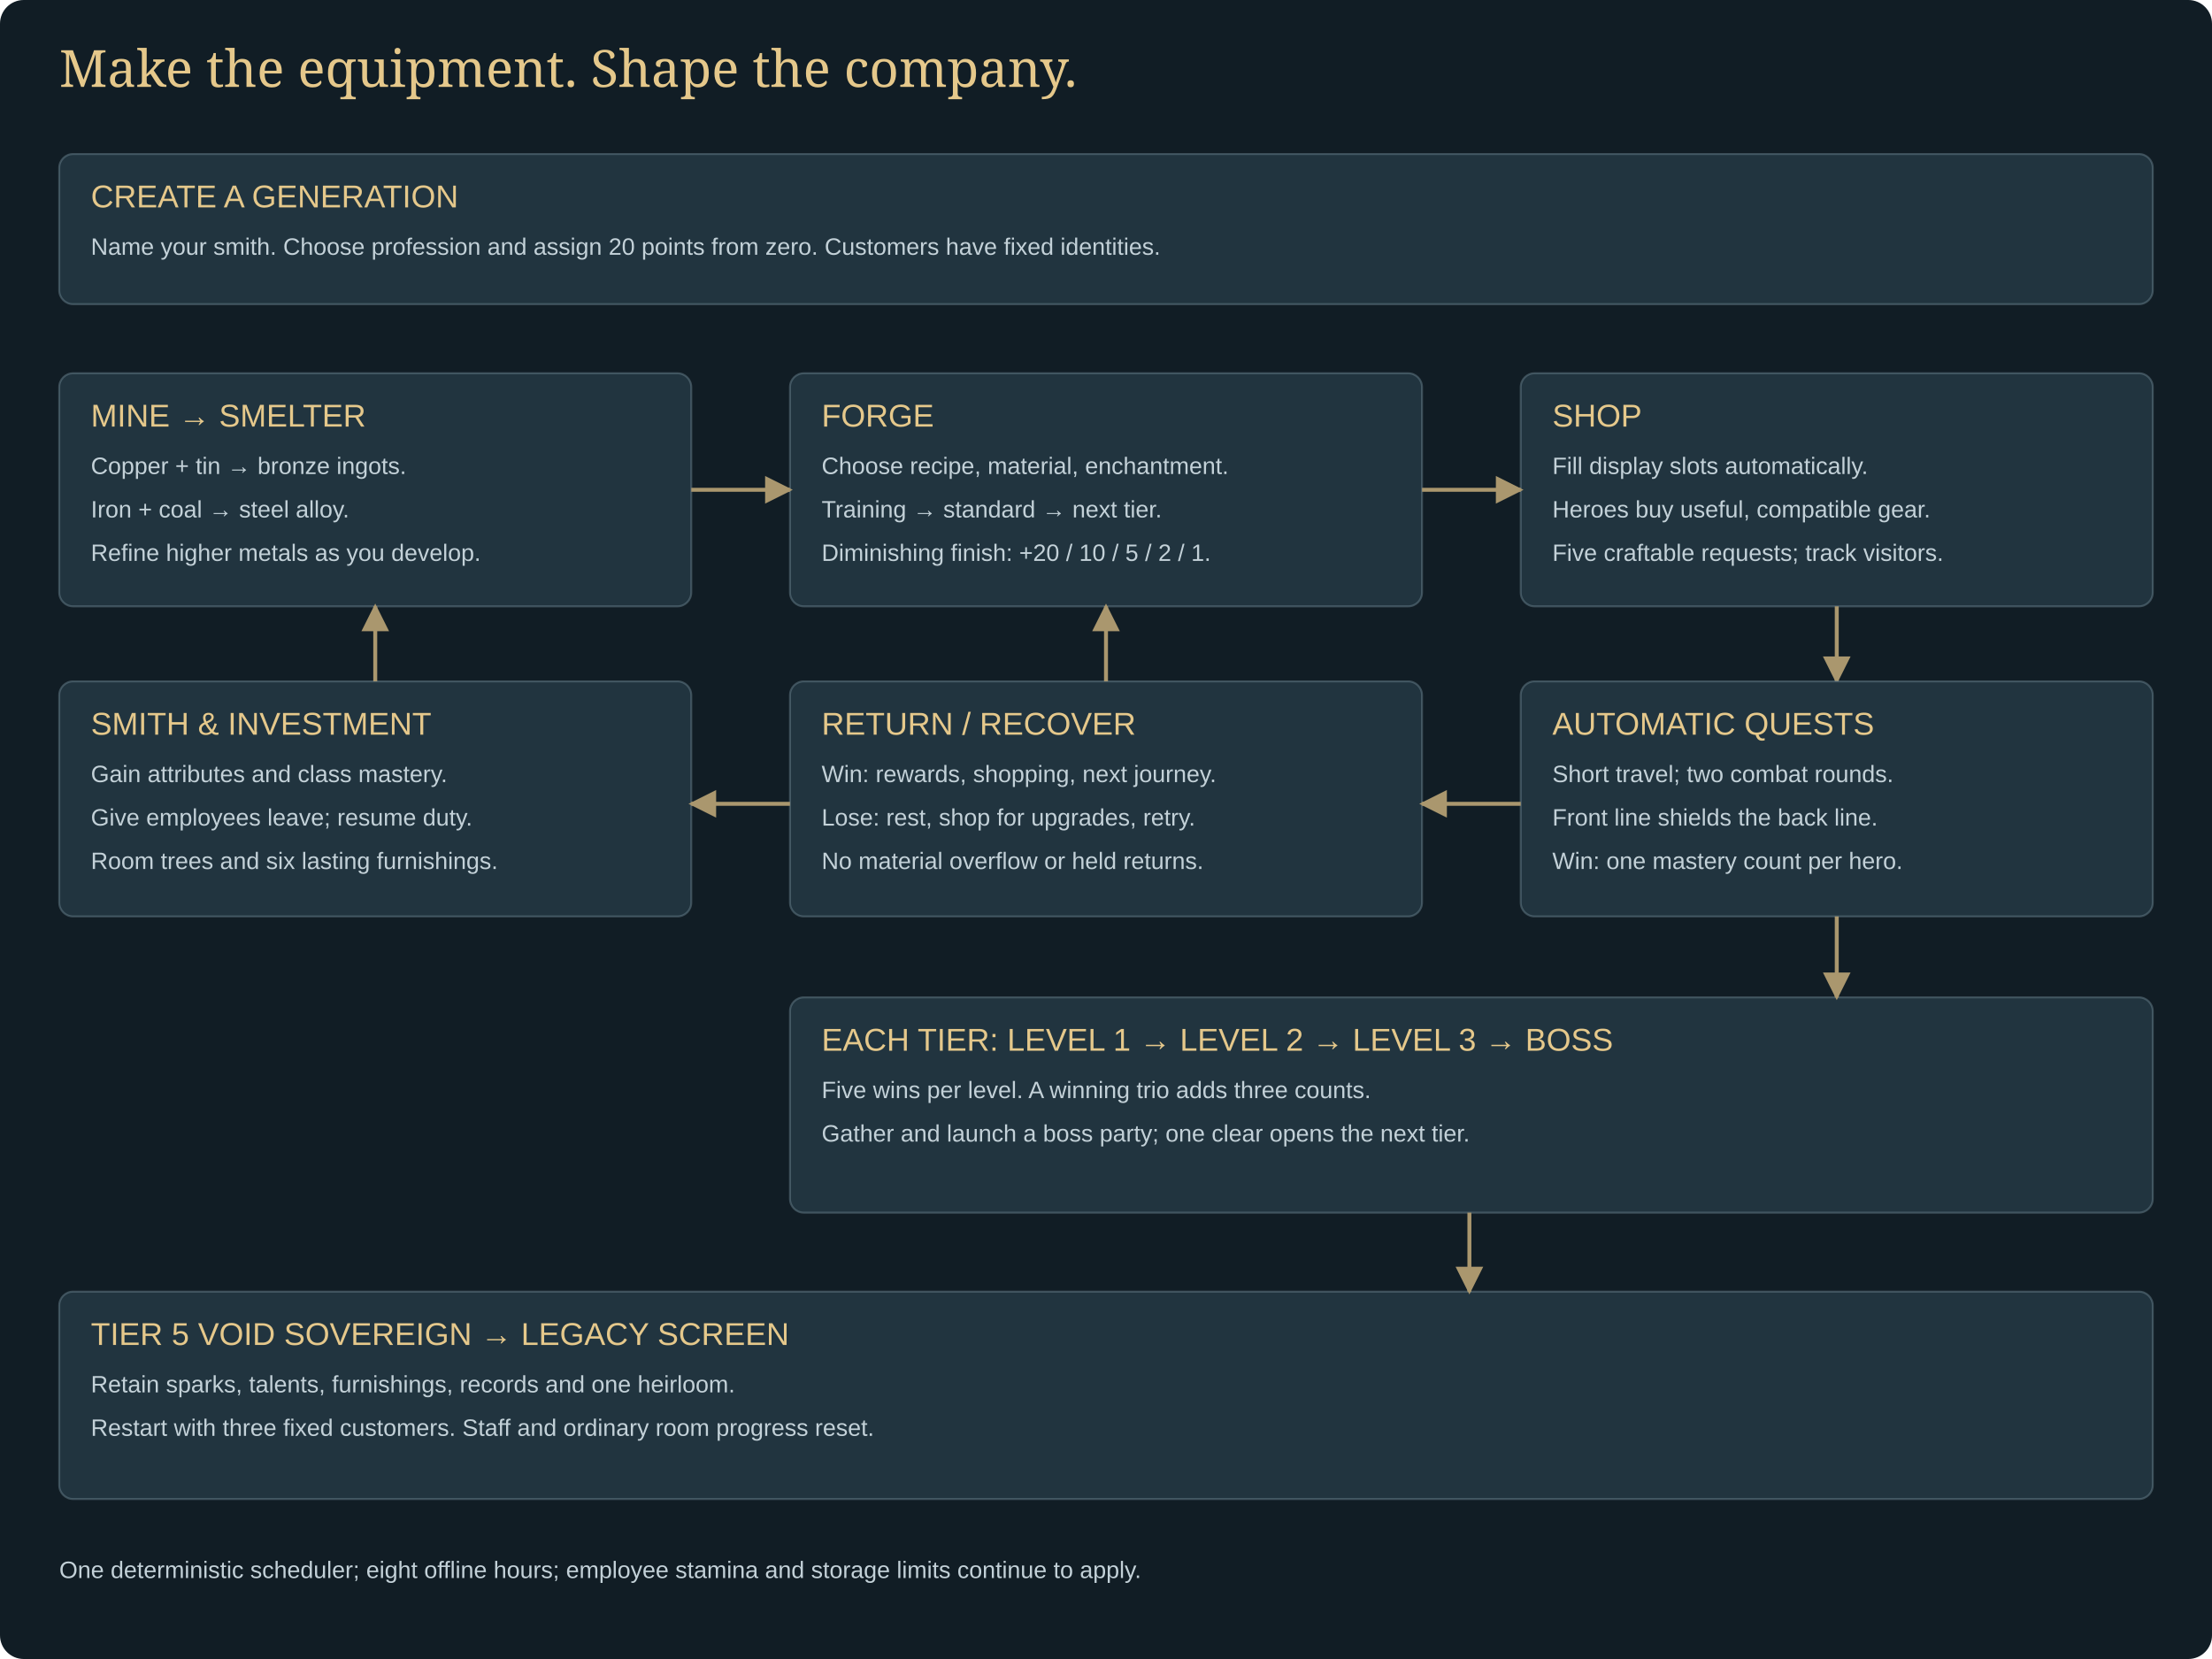
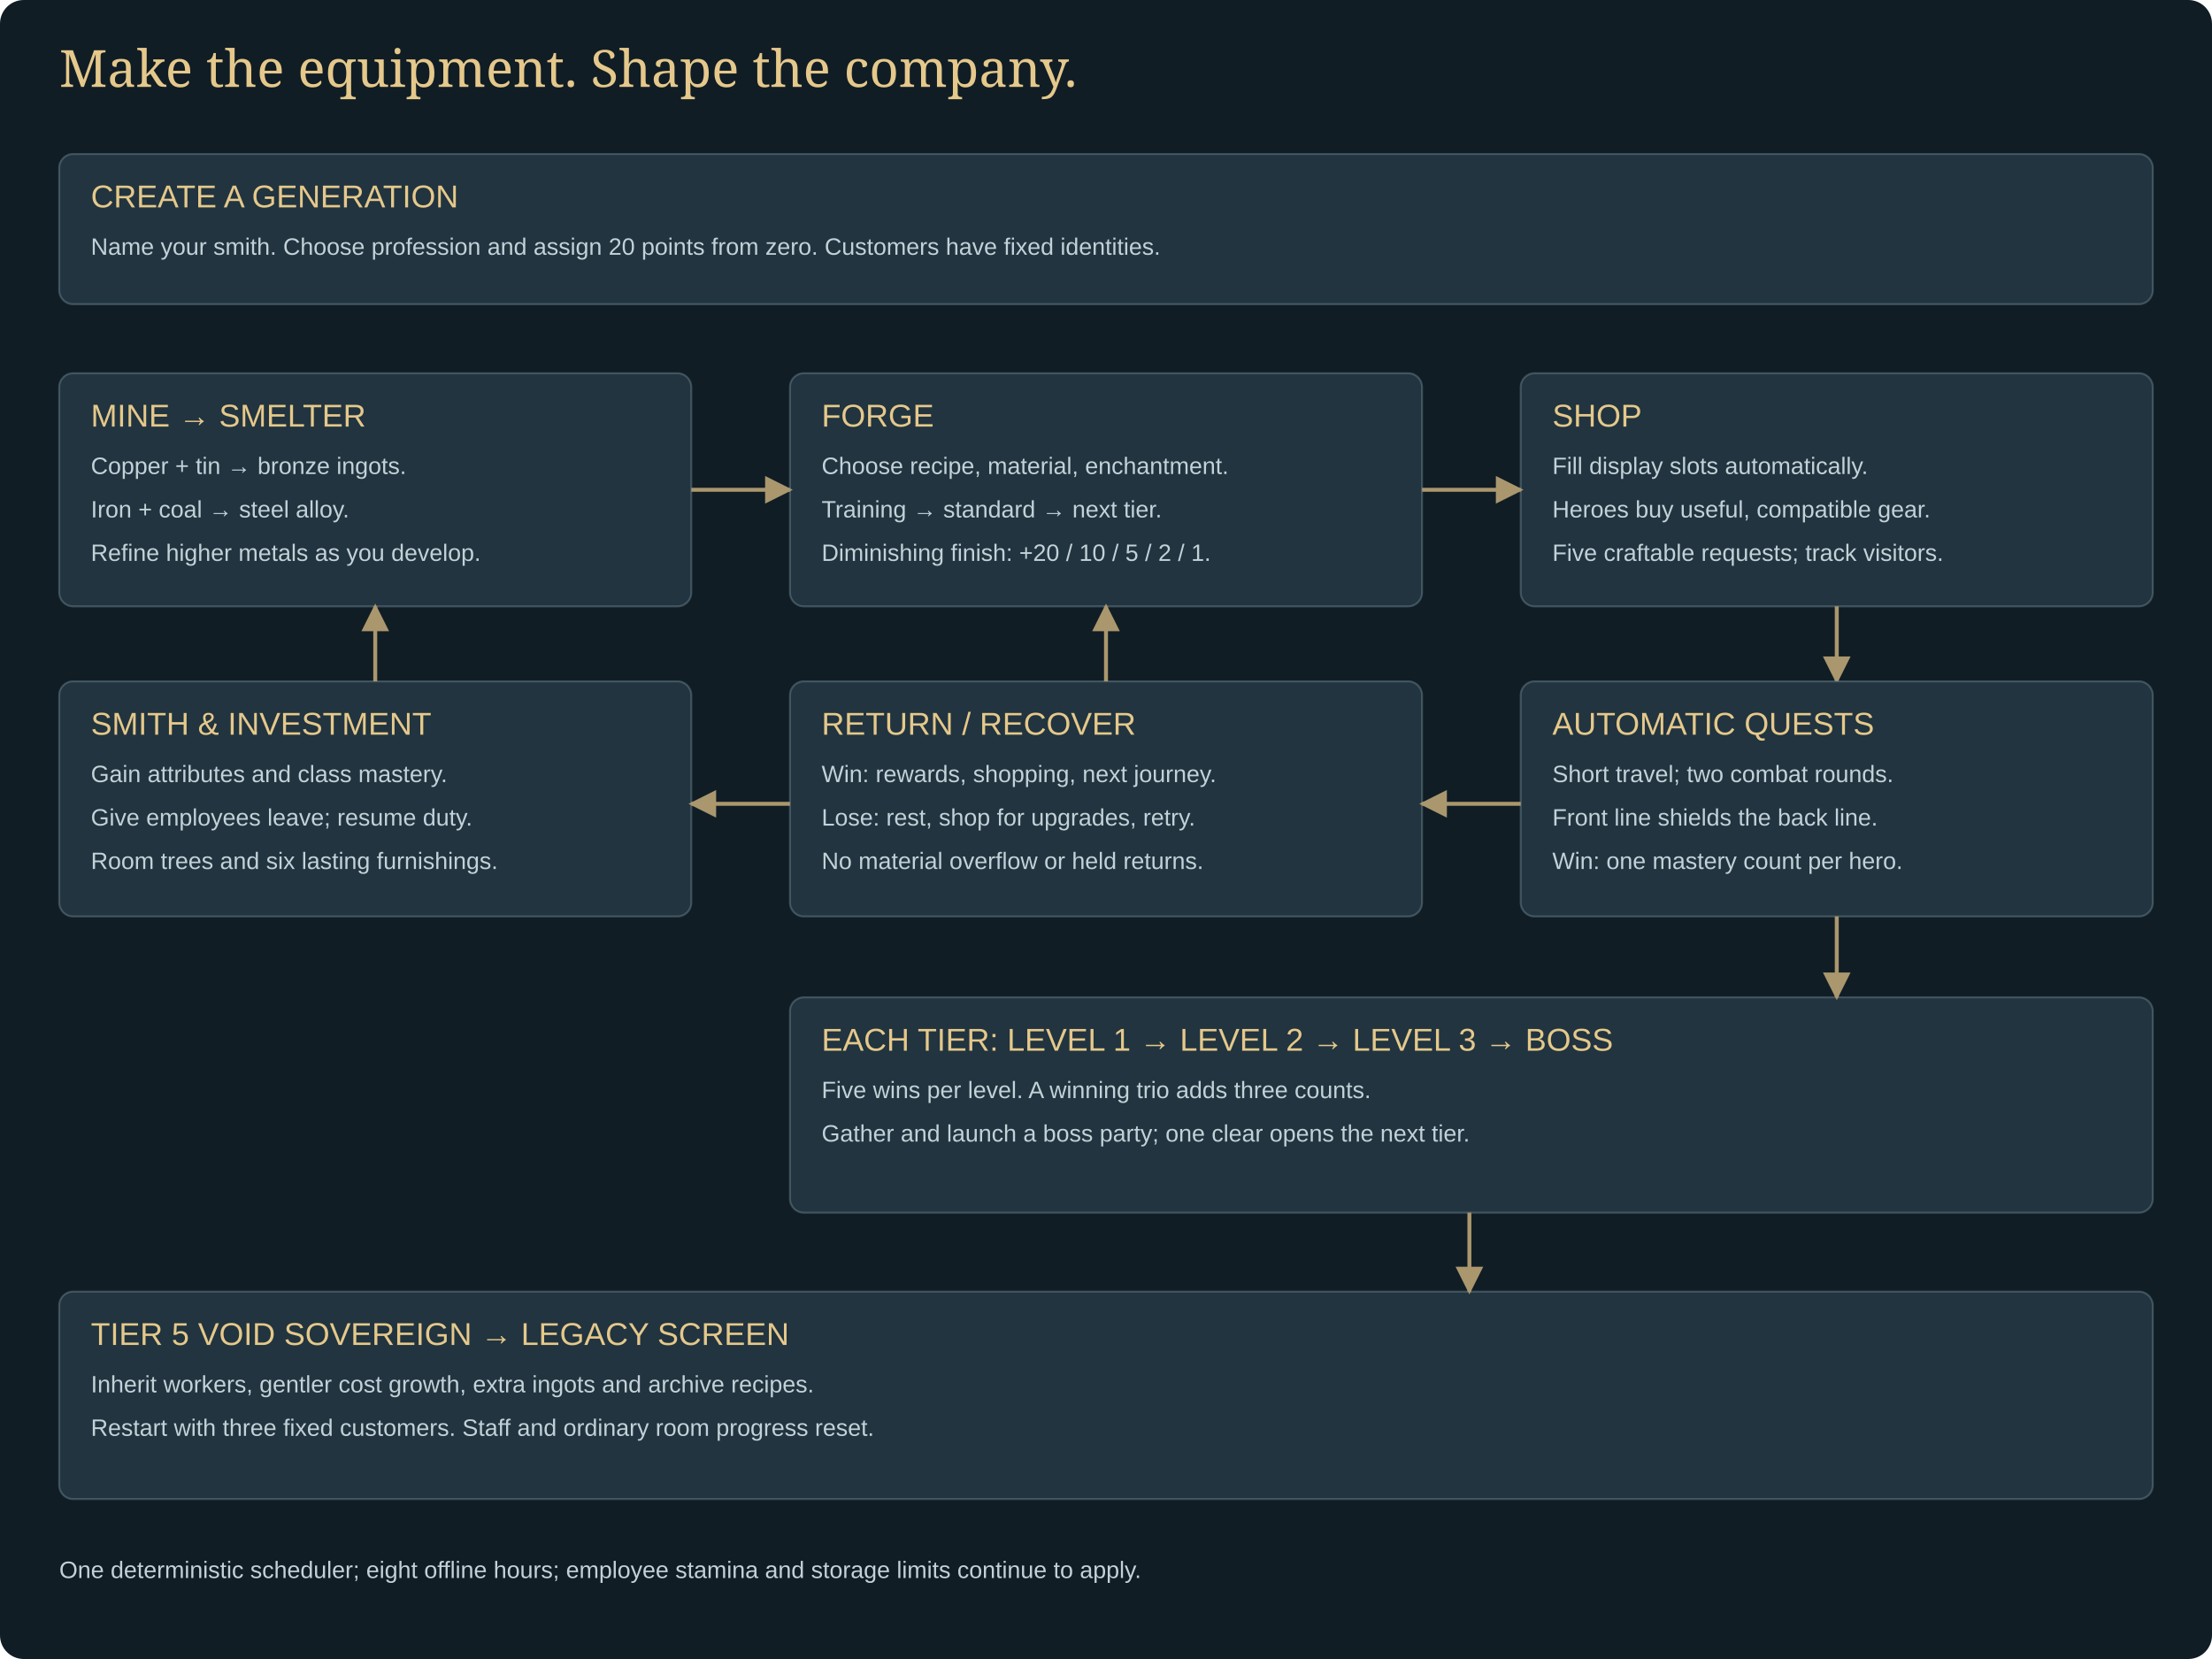
<svg xmlns="http://www.w3.org/2000/svg" class="company-diagram" width="1120" height="840" viewBox="0 0 1120 840" role="img">
  <style>svg.company-diagram text{font-family:Segoe UI,Arial;fill:#c3d1d8}svg.company-diagram .title{font:26px Georgia;fill:#e5c88b}svg.company-diagram .label{font-size:16px;fill:#e5c88b}svg.company-diagram .small{font-size:12px}</style>
  <rect width="100%" height="100%" rx="12" fill="#111d25" />
  <defs>
    <marker id="arrow" viewBox="0 0 10 10" refX="9" refY="5" markerWidth="7" markerHeight="7" orient="auto-start-reverse">
      <path d="M0 0 L10 5 L0 10" fill="#aa976e" />
    </marker>
  </defs>
  <text x="30" y="44" class="title">Make the equipment. Shape the company.</text>
  <rect x="30" y="78" width="1060" height="76" rx="7" fill="#21343f" stroke="#69808c" stroke-opacity=".5" />
  <text x="46" y="105" class="label">CREATE A GENERATION</text>
  <text x="46" y="129" class="small">Name your smith. Choose profession and assign 20 points from zero. Customers have fixed identities.</text>
  <rect x="30" y="189" width="320" height="118" rx="7" fill="#21343f" stroke="#69808c" stroke-opacity=".5" />
  <text x="46" y="216" class="label">MINE → SMELTER</text>
  <text x="46" y="240" class="small">Copper + tin → bronze ingots.</text>
  <text x="46" y="262" class="small">Iron + coal → steel alloy.</text>
  <text x="46" y="284" class="small">Refine higher metals as you develop.</text>
  <rect x="400" y="189" width="320" height="118" rx="7" fill="#21343f" stroke="#69808c" stroke-opacity=".5" />
  <text x="416" y="216" class="label">FORGE</text>
  <text x="416" y="240" class="small">Choose recipe, material, enchantment.</text>
  <text x="416" y="262" class="small">Training → standard → next tier.</text>
  <text x="416" y="284" class="small">Diminishing finish: +20 / 10 / 5 / 2 / 1.</text>
  <rect x="770" y="189" width="320" height="118" rx="7" fill="#21343f" stroke="#69808c" stroke-opacity=".5" />
  <text x="786" y="216" class="label">SHOP</text>
  <text x="786" y="240" class="small">Fill display slots automatically.</text>
  <text x="786" y="262" class="small">Heroes buy useful, compatible gear.</text>
  <text x="786" y="284" class="small">Five craftable requests; track visitors.</text>
  <path d="M350,248 L400,248" stroke="#aa976e" stroke-width="2" fill="none" marker-end="url(#arrow)" />
  <path d="M720,248 L770,248" stroke="#aa976e" stroke-width="2" fill="none" marker-end="url(#arrow)" />
  <path d="M930,307 L930,345" stroke="#aa976e" stroke-width="2" fill="none" marker-end="url(#arrow)" />
  <rect x="770" y="345" width="320" height="119" rx="7" fill="#21343f" stroke="#69808c" stroke-opacity=".5" />
  <text x="786" y="372" class="label">AUTOMATIC QUESTS</text>
  <text x="786" y="396" class="small">Short travel; two combat rounds.</text>
  <text x="786" y="418" class="small">Front line shields the back line.</text>
  <text x="786" y="440" class="small">Win: one mastery count per hero.</text>
  <rect x="400" y="345" width="320" height="119" rx="7" fill="#21343f" stroke="#69808c" stroke-opacity=".5" />
  <text x="416" y="372" class="label">RETURN / RECOVER</text>
  <text x="416" y="396" class="small">Win: rewards, shopping, next journey.</text>
  <text x="416" y="418" class="small">Lose: rest, shop for upgrades, retry.</text>
  <text x="416" y="440" class="small">No material overflow or held returns.</text>
  <path d="M770,407 L720,407" stroke="#aa976e" stroke-width="2" fill="none" marker-end="url(#arrow)" />
  <path d="M560,345 L560,307" stroke="#aa976e" stroke-width="2" fill="none" marker-end="url(#arrow)" />
  <rect x="30" y="345" width="320" height="119" rx="7" fill="#21343f" stroke="#69808c" stroke-opacity=".5" />
  <text x="46" y="372" class="label">SMITH &amp; INVESTMENT</text>
  <text x="46" y="396" class="small">Gain attributes and class mastery.</text>
  <text x="46" y="418" class="small">Give employees leave; resume duty.</text>
  <text x="46" y="440" class="small">Room trees and six lasting furnishings.</text>
  <path d="M400,407 L350,407" stroke="#aa976e" stroke-width="2" fill="none" marker-end="url(#arrow)" />
  <path d="M190,345 L190,307" stroke="#aa976e" stroke-width="2" fill="none" marker-end="url(#arrow)" />
  <rect x="400" y="505" width="690" height="109" rx="7" fill="#21343f" stroke="#69808c" stroke-opacity=".5" />
  <text x="416" y="532" class="label">EACH TIER: LEVEL 1 → LEVEL 2 → LEVEL 3 → BOSS</text>
  <text x="416" y="556" class="small">Five wins per level. A winning trio adds three counts.</text>
  <text x="416" y="578" class="small">Gather and launch a boss party; one clear opens the next tier.</text>
  <path d="M930,464 L930,505" stroke="#aa976e" stroke-width="2" fill="none" marker-end="url(#arrow)" />
  <rect x="30" y="654" width="1060" height="105" rx="7" fill="#21343f" stroke="#69808c" stroke-opacity=".5" />
  <text x="46" y="681" class="label">TIER 5 VOID SOVEREIGN → LEGACY SCREEN</text>
-   <text x="46" y="705" class="small">Retain sparks, talents, furnishings, records and one heirloom.</text>
+   <text x="46" y="705" class="small">Inherit workers, gentler cost growth, extra ingots and archive recipes.</text>
  <text x="46" y="727" class="small">Restart with three fixed customers. Staff and ordinary room progress reset.</text>
  <path d="M744,614 L744,654" stroke="#aa976e" stroke-width="2" fill="none" marker-end="url(#arrow)" />
  <text x="30" y="799" class="small">One deterministic scheduler; eight offline hours; employee stamina and storage limits continue to apply.</text>
</svg>
